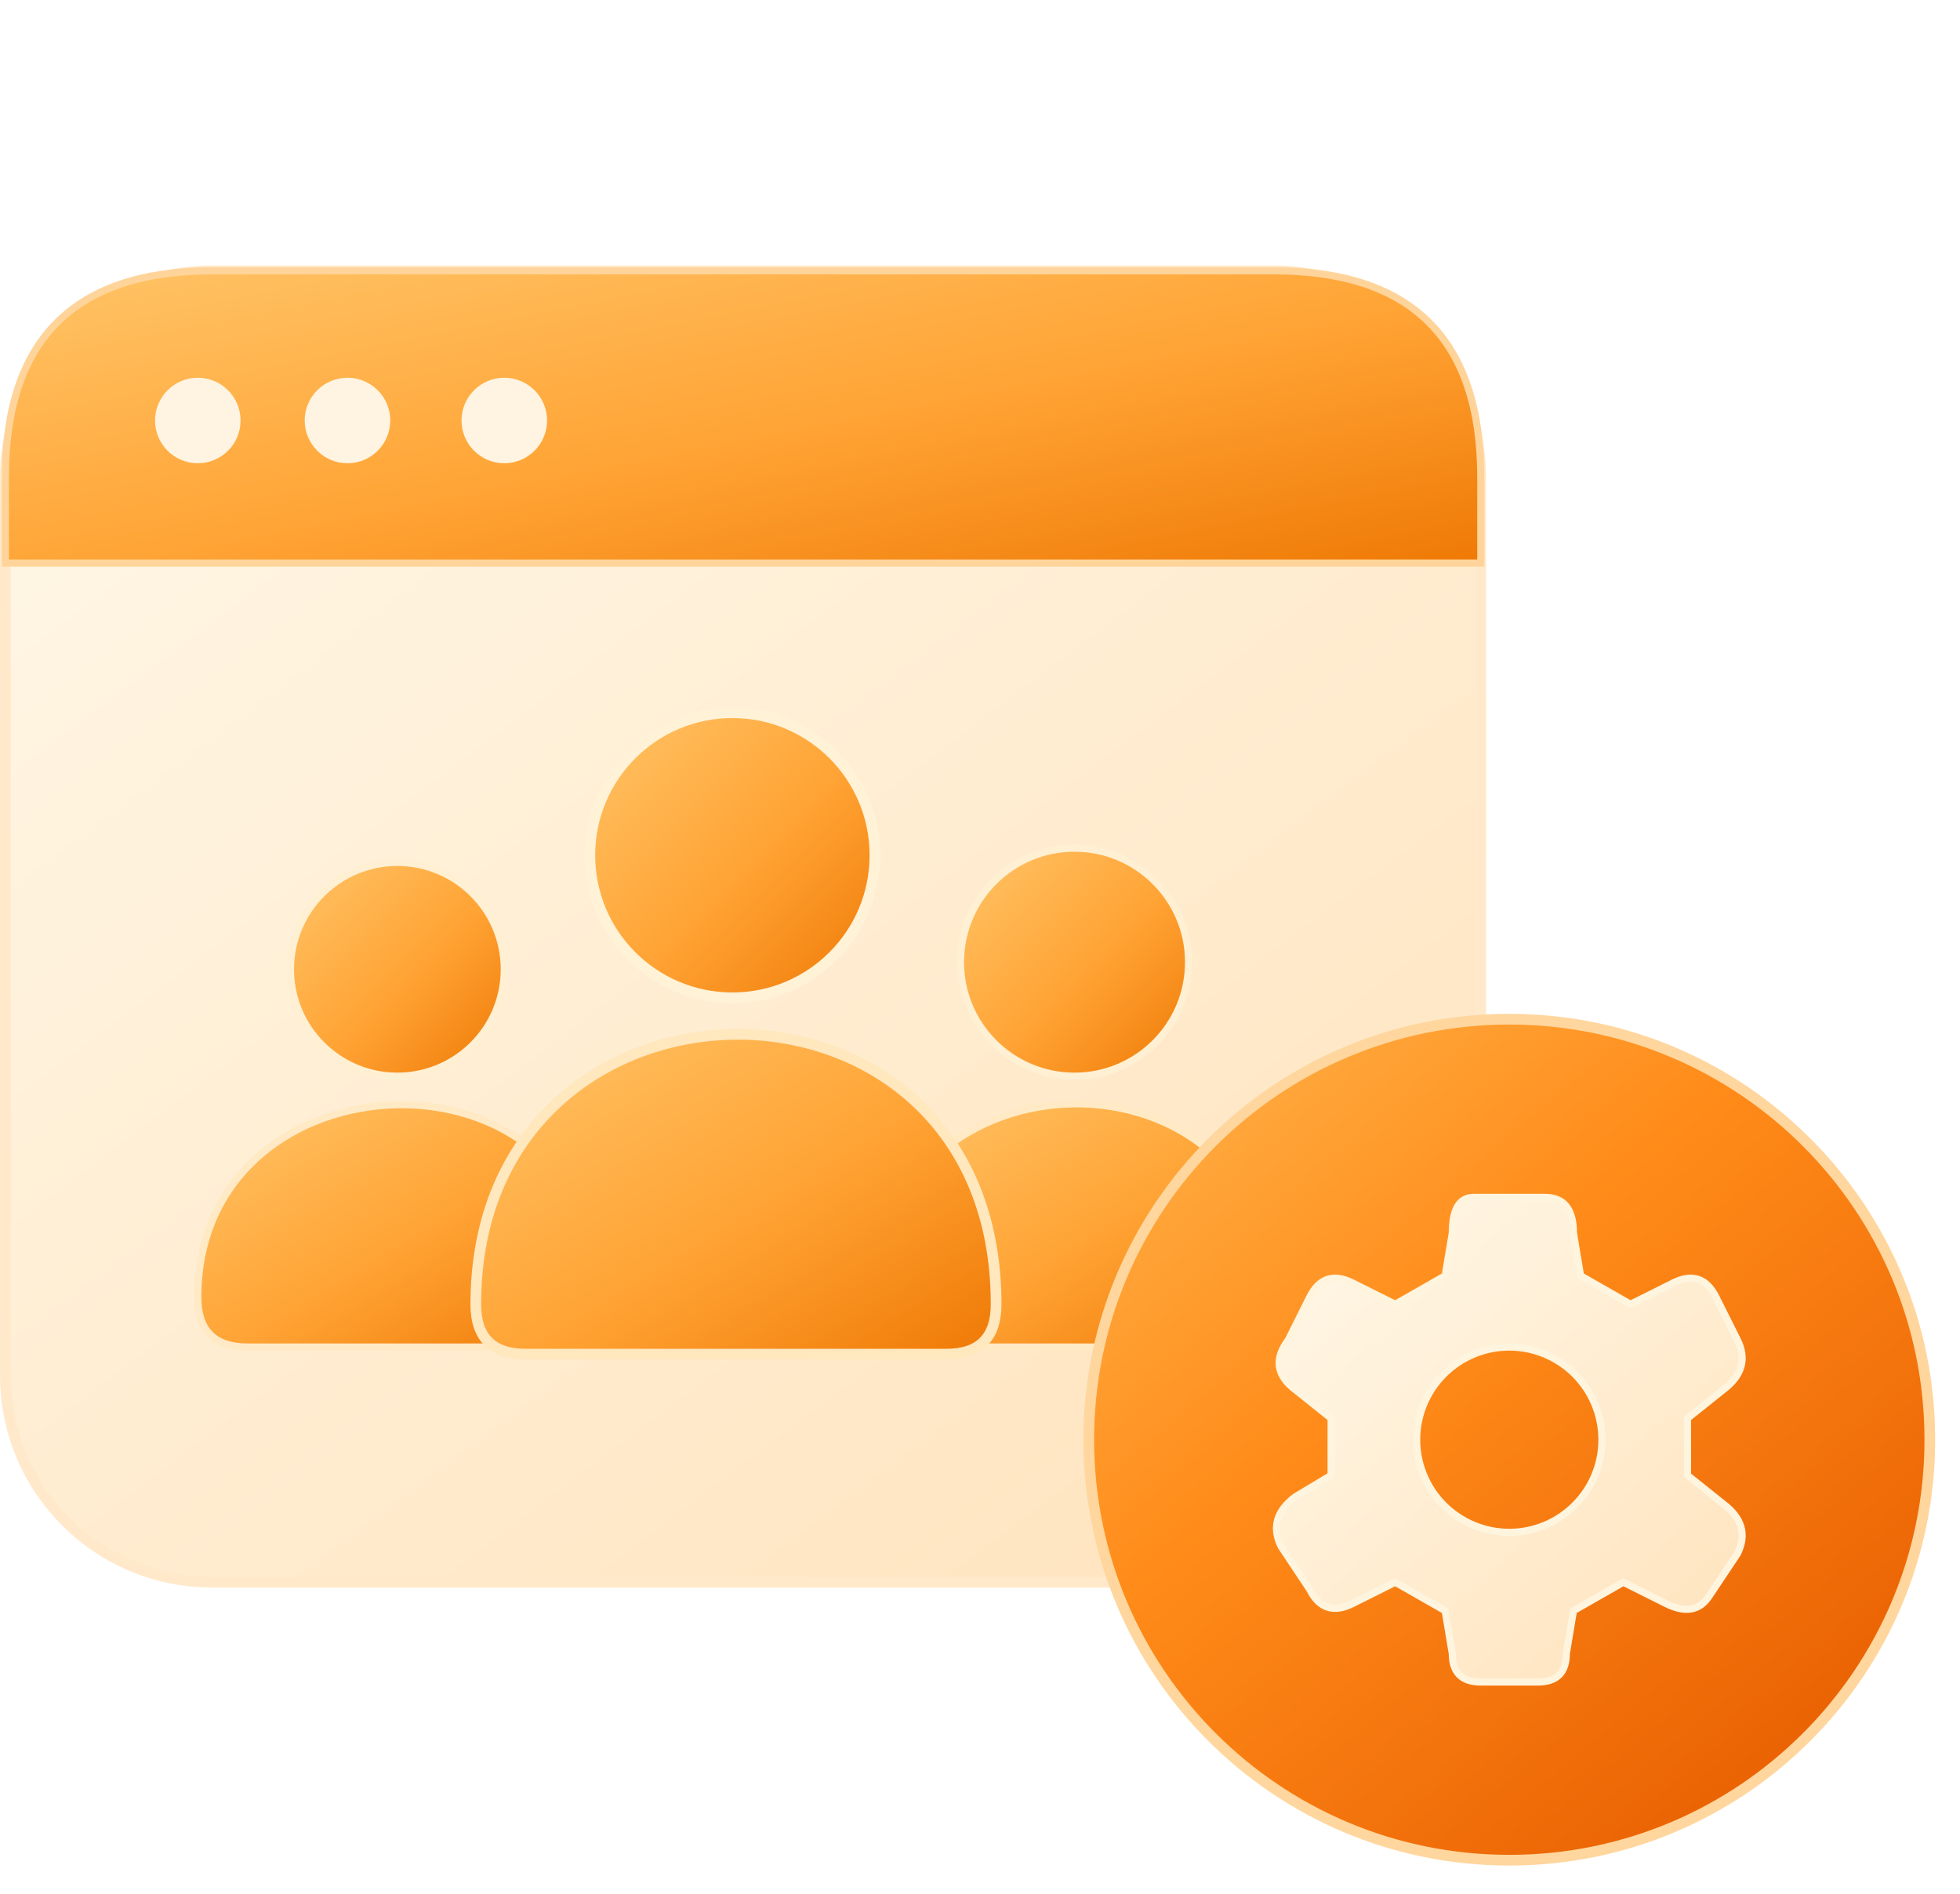
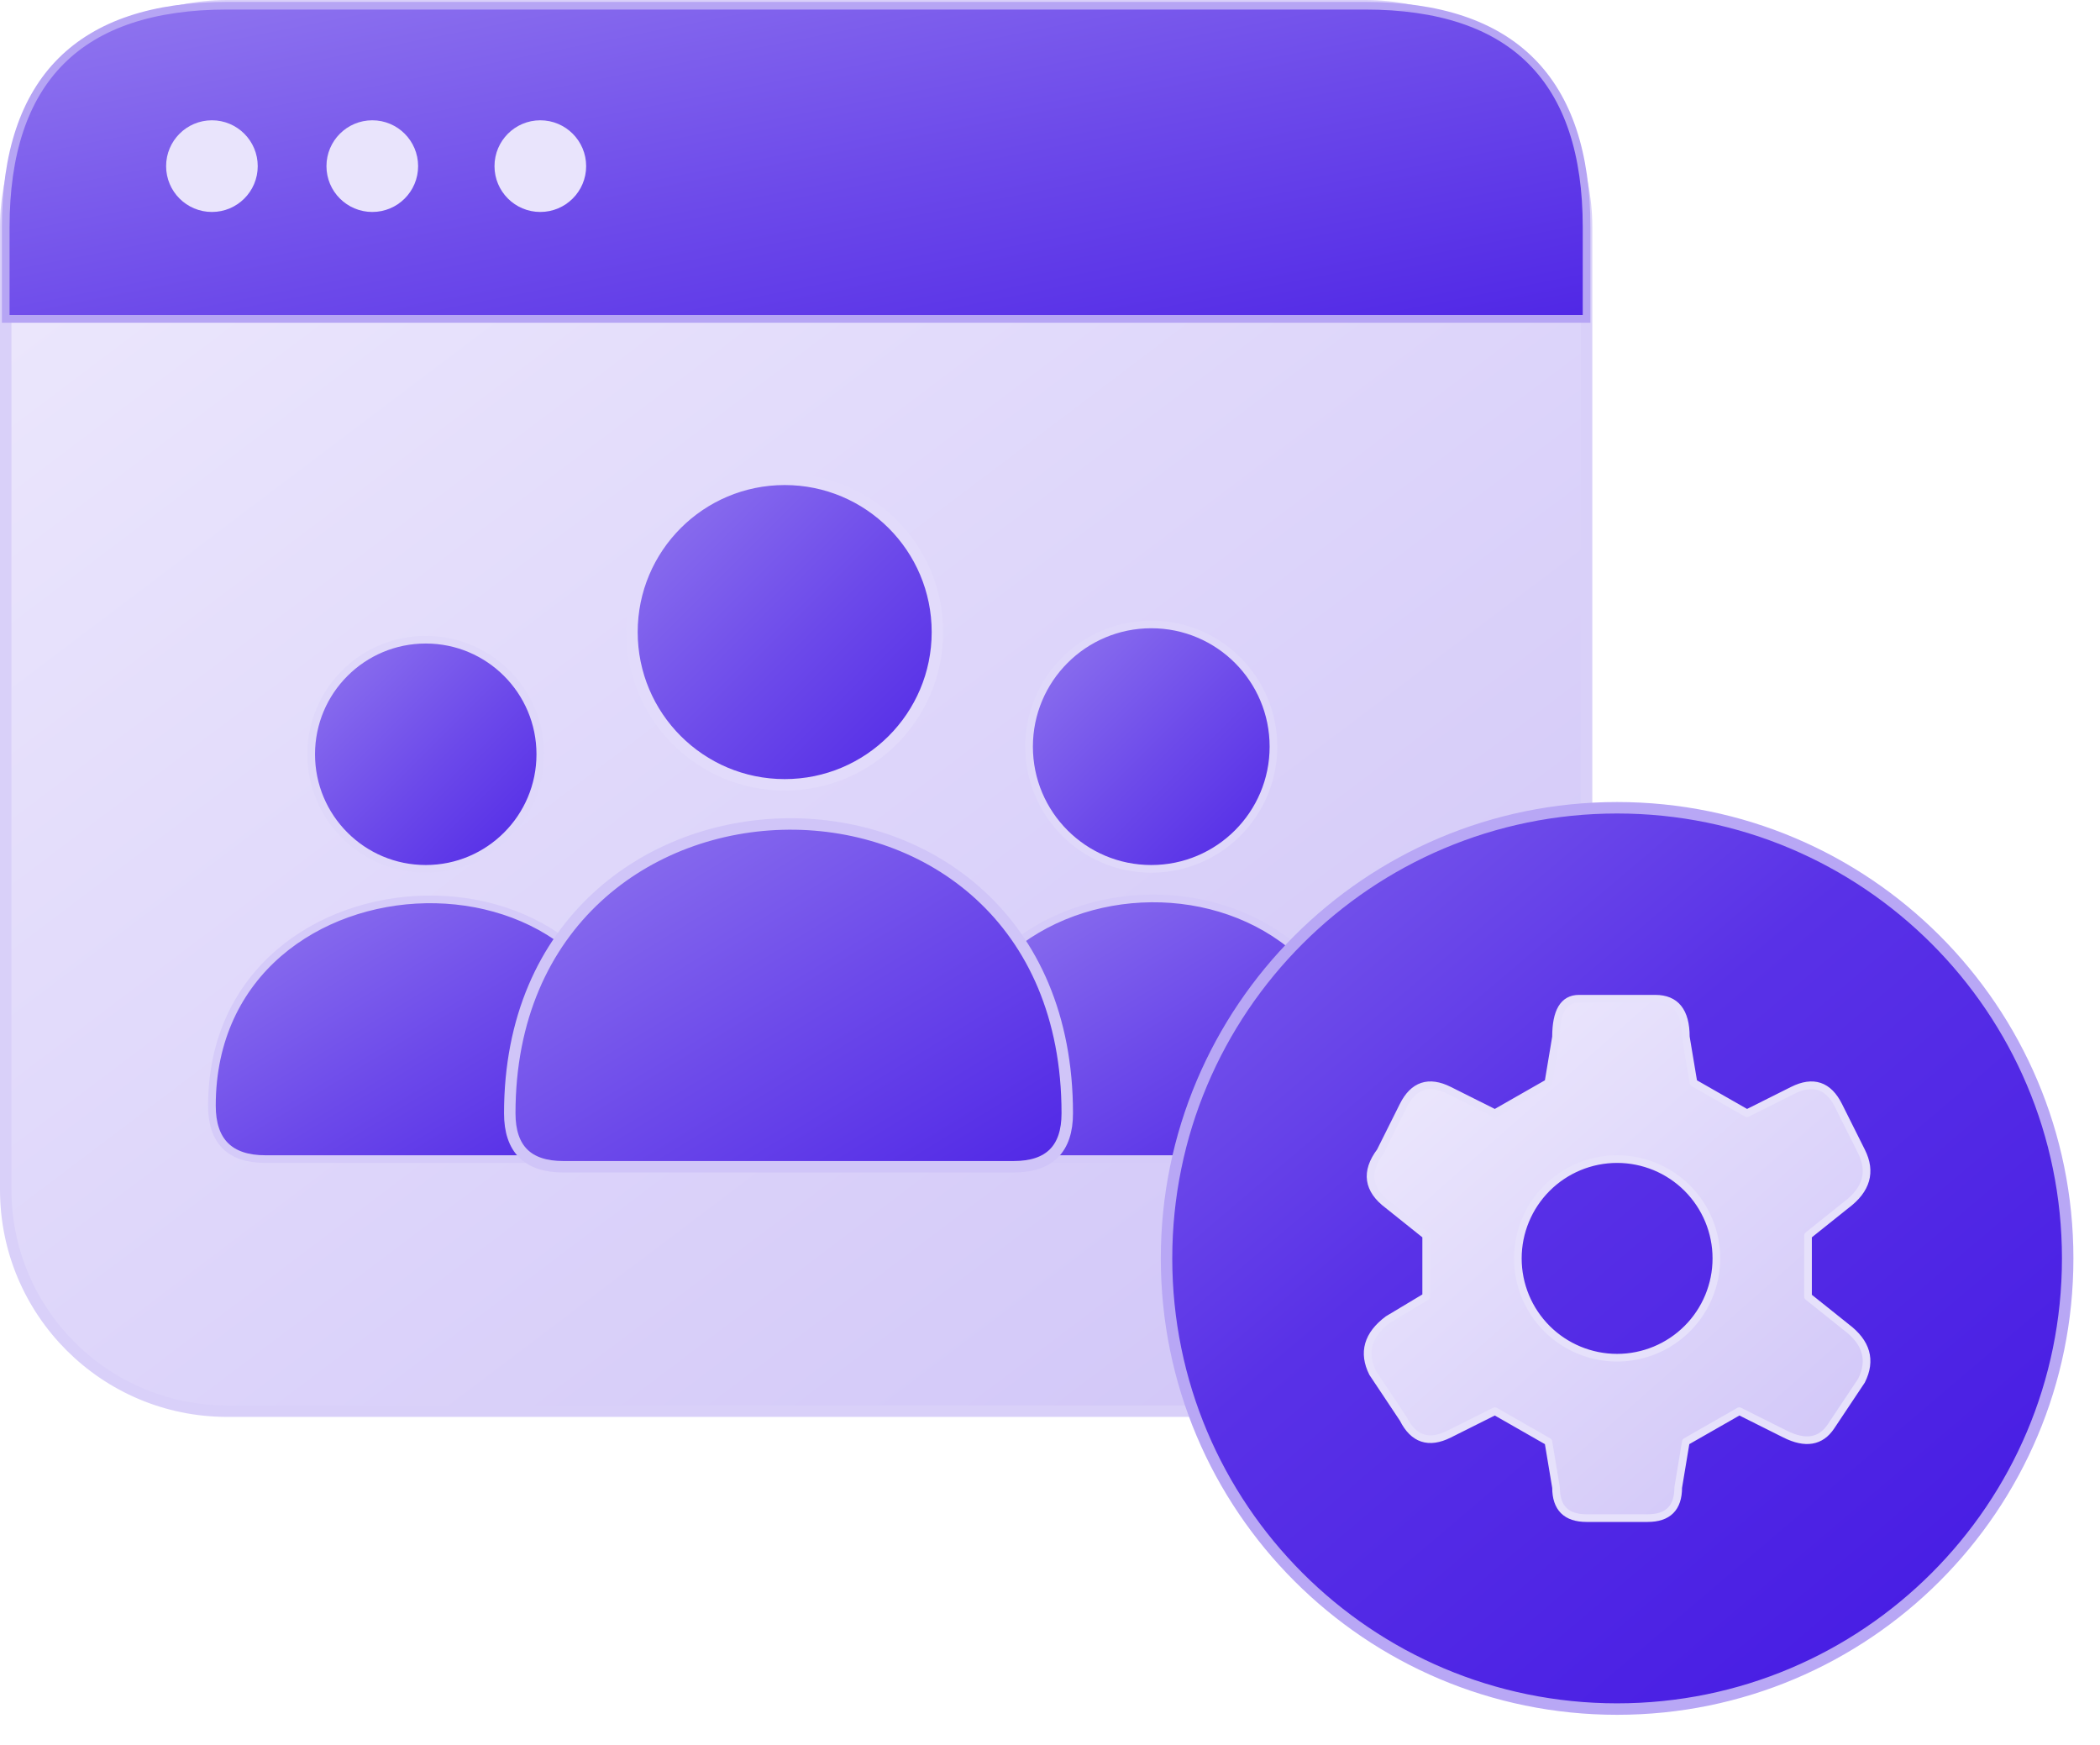
- <svg xmlns="http://www.w3.org/2000/svg" width="59" height="57" viewBox="0 0 59 57" fill="none">
-   <path d="M38.352 8.153H6.383C2.947 8.153 0.161 10.939 0.161 14.375V41.41C0.161 44.846 2.947 47.632 6.383 47.632H38.352C41.789 47.632 44.575 44.846 44.575 41.41V14.375C44.575 10.939 41.789 8.153 38.352 8.153Z" fill="url(#paint0_linear_8_124)" stroke-width="0.322" stroke="#FFE9CA" />
-   <path d="M6.383 8.153H38.352C42.501 8.153 44.575 10.227 44.575 14.375V16.95H0.161V14.375C0.161 10.227 2.235 8.153 6.383 8.153Z" fill="url(#paint1_linear_8_124)" stroke-width="0.215" stroke="#FFD49A" />
-   <path d="M5.954 13.946C6.665 13.946 7.241 13.37 7.241 12.659C7.241 11.948 6.665 11.372 5.954 11.372C5.243 11.372 4.667 11.948 4.667 12.659C4.667 13.37 5.243 13.946 5.954 13.946Z" fill="#FFF4E1" />
-   <path d="M10.46 13.946C11.171 13.946 11.747 13.37 11.747 12.659C11.747 11.948 11.171 11.372 10.46 11.372C9.749 11.372 9.172 11.948 9.172 12.659C9.172 13.37 9.749 13.946 10.46 13.946Z" fill="#FFF4E1" />
-   <path d="M15.18 13.946C15.891 13.946 16.468 13.37 16.468 12.659C16.468 11.948 15.891 11.372 15.18 11.372C14.469 11.372 13.893 11.948 13.893 12.659C13.893 13.37 14.469 13.946 15.18 13.946Z" fill="#FFF4E1" />
-   <path d="M11.962 32.398C13.739 32.398 15.18 30.957 15.18 29.18C15.18 27.403 13.739 25.962 11.962 25.962C10.184 25.962 8.743 27.403 8.743 29.18C8.743 30.957 10.184 32.398 11.962 32.398Z" fill="url(#paint2_linear_8_124)" stroke-width="0.215" stroke="#FFF0D3" />
-   <path d="M5.954 39.05C5.954 31.54 17.969 31.111 17.969 39.05V40.552H7.456C6.455 40.552 5.954 40.051 5.954 39.05Z" fill="url(#paint3_linear_8_124)" stroke-width="0.215" stroke="#FFEAC5" />
-   <path d="M32.345 32.398C34.241 32.398 35.778 30.861 35.778 28.965C35.778 27.07 34.241 25.533 32.345 25.533C30.449 25.533 28.912 27.07 28.912 28.965C28.912 30.861 30.449 32.398 32.345 32.398Z" fill="url(#paint4_linear_8_124)" stroke-width="0.215" stroke="#FFF0D3" />
-   <path d="M26.337 39.264C26.337 31.326 38.352 31.111 38.352 39.264V40.552H26.337V39.264Z" fill="url(#paint5_linear_8_124)" stroke-width="0.215" stroke="#FFEAC5" />
-   <path d="M22.046 30.038C24.416 30.038 26.337 28.117 26.337 25.747C26.337 23.377 24.416 21.456 22.046 21.456C19.676 21.456 17.755 23.377 17.755 25.747C17.755 28.117 19.676 30.038 22.046 30.038Z" fill="url(#paint6_linear_8_124)" stroke-width="0.322" stroke="#FFF2D7" />
-   <path d="M14.322 39.264C14.322 28.536 29.985 28.322 29.985 39.264C29.985 40.266 29.484 40.766 28.483 40.766H15.824C14.822 40.766 14.322 40.266 14.322 39.264Z" fill="url(#paint7_linear_8_124)" stroke-width="0.322" stroke="#FFE7BE" />
-   <path d="M45.433 56C52.424 56 58.092 50.332 58.092 43.341C58.092 36.35 52.424 30.682 45.433 30.682C38.442 30.682 32.774 36.35 32.774 43.341C32.774 50.332 38.442 56 45.433 56Z" fill="url(#paint8_linear_8_124)" stroke-width="0.322" stroke="#FFD69D" />
-   <path d="M44.36 36.046H46.506C47.078 36.046 47.364 36.404 47.364 37.119L47.579 38.406L49.081 39.264L50.368 38.621C50.94 38.335 51.369 38.478 51.655 39.05L52.299 40.337C52.585 40.909 52.442 41.41 51.87 41.839L50.797 42.697V44.414L51.87 45.272C52.442 45.701 52.585 46.202 52.299 46.774L51.441 48.061C51.155 48.49 50.725 48.562 50.153 48.276L48.866 47.632L47.364 48.49L47.15 49.778C47.15 50.35 46.863 50.636 46.291 50.636H44.575C44.003 50.636 43.717 50.35 43.717 49.778L43.502 48.49L42 47.632L40.713 48.276C40.141 48.562 39.711 48.419 39.425 47.847L38.567 46.559C38.281 45.987 38.424 45.487 38.996 45.057L40.069 44.414V42.697L38.996 41.839C38.424 41.41 38.352 40.909 38.782 40.337L39.425 39.05C39.711 38.478 40.141 38.335 40.713 38.621L42 39.264L43.502 38.406L43.717 37.119C43.717 36.404 43.931 36.046 44.36 36.046ZM48.222 43.341C48.222 42.601 47.928 41.892 47.405 41.369C46.882 40.846 46.173 40.552 45.433 40.552C44.693 40.552 43.984 40.846 43.461 41.369C42.938 41.892 42.644 42.601 42.644 43.341C42.644 44.081 42.938 44.79 43.461 45.313C43.984 45.836 44.693 46.13 45.433 46.13C46.173 46.13 46.882 45.836 47.405 45.313C47.928 44.79 48.222 44.081 48.222 43.341Z" fill-rule="evenodd" clip-rule="evenodd" fill="url(#paint9_linear_8_124)" stroke-width="0.215" stroke-linejoin="round" stroke="#FFF4DD" />
+ <svg xmlns="http://www.w3.org/2000/svg" width="59" height="49" viewBox="0 0 59 49" fill="none">
+   <path d="M38.352 0.161H6.383C2.947 0.161 0.161 2.947 0.161 6.383V33.418C0.161 36.854 2.947 39.64 6.383 39.64H38.352C41.789 39.64 44.575 36.854 44.575 33.418V6.383C44.575 2.947 41.789 0.161 38.352 0.161Z" fill="url(#paint0_linear_105_35737)" stroke-width="0.322" stroke="#D9D0F9" />
+   <path d="M6.383 0.161H38.352C42.501 0.161 44.575 2.235 44.575 6.383V8.958H0.161V6.383C0.161 2.235 2.235 0.161 6.383 0.161Z" fill="url(#paint1_linear_105_35737)" stroke-width="0.215" stroke="#B6A5F4" />
+   <path d="M5.954 5.954C6.665 5.954 7.241 5.378 7.241 4.667C7.241 3.956 6.665 3.379 5.954 3.379C5.243 3.379 4.667 3.956 4.667 4.667C4.667 5.378 5.243 5.954 5.954 5.954Z" fill="#E9E4FC" />
+   <path d="M10.46 5.954C11.171 5.954 11.747 5.378 11.747 4.667C11.747 3.956 11.171 3.379 10.46 3.379C9.749 3.379 9.172 3.956 9.172 4.667C9.172 5.378 9.749 5.954 10.46 5.954Z" fill="#E9E4FC" />
+   <path d="M15.18 5.954C15.891 5.954 16.468 5.378 16.468 4.667C16.468 3.956 15.891 3.379 15.18 3.379C14.469 3.379 13.893 3.956 13.893 4.667C13.893 5.378 14.469 5.954 15.18 5.954Z" fill="#E9E4FC" />
+   <path d="M11.962 24.406C13.739 24.406 15.18 22.965 15.18 21.188C15.18 19.41 13.739 17.969 11.962 17.969C10.184 17.969 8.743 19.41 8.743 21.188C8.743 22.965 10.184 24.406 11.962 24.406Z" fill="url(#paint2_linear_105_35737)" stroke-width="0.215" stroke="#DFD8FA" />
+   <path d="M5.954 31.058C5.954 23.548 17.969 23.119 17.969 31.058V32.559H7.456C6.455 32.559 5.954 32.059 5.954 31.058Z" fill="url(#paint3_linear_105_35737)" stroke-width="0.215" stroke="#D5CBF9" />
+   <path d="M32.345 24.406C34.241 24.406 35.778 22.869 35.778 20.973C35.778 19.077 34.241 17.54 32.345 17.54C30.449 17.54 28.912 19.077 28.912 20.973C28.912 22.869 30.449 24.406 32.345 24.406Z" fill="url(#paint4_linear_105_35737)" stroke-width="0.215" stroke="#DFD8FA" />
+   <path d="M26.337 31.272C26.337 23.333 38.352 23.119 38.352 31.272V32.559H26.337V31.272Z" fill="url(#paint5_linear_105_35737)" stroke-width="0.215" stroke="#D5CBF9" />
+   <path d="M22.046 22.046C24.416 22.046 26.337 20.125 26.337 17.755C26.337 15.385 24.416 13.464 22.046 13.464C19.676 13.464 17.755 15.385 17.755 17.755C17.755 20.125 19.676 22.046 22.046 22.046Z" fill="url(#paint6_linear_105_35737)" stroke-width="0.322" stroke="#E2DBFB" />
+   <path d="M14.322 31.272C14.322 20.544 29.985 20.329 29.985 31.272C29.985 32.273 29.484 32.774 28.483 32.774H15.824C14.822 32.774 14.322 32.273 14.322 31.272Z" fill="url(#paint7_linear_105_35737)" stroke-width="0.322" stroke="#D0C5F8" />
+   <path d="M45.433 48.008C52.424 48.008 58.092 42.34 58.092 35.349C58.092 28.357 52.424 22.69 45.433 22.69C38.442 22.69 32.774 28.357 32.774 35.349C32.774 42.34 38.442 48.008 45.433 48.008Z" fill="url(#paint8_linear_105_35737)" stroke-width="0.322" stroke="#B8A7F5" />
+   <path d="M44.36 28.054H46.506C47.078 28.054 47.364 28.411 47.364 29.127L47.579 30.414L49.081 31.272L50.368 30.628C50.94 30.342 51.369 30.485 51.655 31.058L52.299 32.345C52.585 32.917 52.442 33.418 51.87 33.847L50.797 34.705V36.422L51.87 37.28C52.442 37.709 52.585 38.209 52.299 38.782L51.441 40.069C51.155 40.498 50.725 40.57 50.153 40.284L48.866 39.64L47.364 40.498L47.15 41.785C47.15 42.358 46.863 42.644 46.291 42.644H44.575C44.003 42.644 43.717 42.358 43.717 41.785L43.502 40.498L42 39.64L40.713 40.284C40.141 40.57 39.711 40.427 39.425 39.855L38.567 38.567C38.281 37.995 38.424 37.494 38.996 37.065L40.069 36.422V34.705L38.996 33.847C38.424 33.418 38.353 32.917 38.782 32.345L39.425 31.058C39.711 30.485 40.141 30.342 40.713 30.628L42 31.272L43.502 30.414L43.717 29.127C43.717 28.411 43.931 28.054 44.36 28.054ZM48.222 35.349C48.222 34.609 47.928 33.9 47.405 33.376C46.882 32.853 46.173 32.559 45.433 32.559C44.693 32.559 43.984 32.853 43.461 33.376C42.938 33.9 42.644 34.609 42.644 35.349C42.644 36.089 42.938 36.798 43.461 37.321C43.984 37.844 44.693 38.138 45.433 38.138C46.173 38.138 46.882 37.844 47.405 37.321C47.928 36.798 48.222 36.089 48.222 35.349Z" fill-rule="evenodd" clip-rule="evenodd" fill="url(#paint9_linear_105_35737)" stroke-width="0.215" stroke-linejoin="round" stroke="#E6E1FB" />
  <defs>
-     <linearGradient id="paint0_linear_8_124" x1="0.161" y1="8.153" x2="32.869" y2="51.443" gradientUnits="userSpaceOnUse">
-       <stop stop-color="#FFF8E9" />
-       <stop offset="1" stop-color="#FFE4BF" />
+     <linearGradient id="paint0_linear_105_35737" x1="0.161" y1="0.161" x2="32.869" y2="43.451" gradientUnits="userSpaceOnUse">
+       <stop stop-color="#EFEBFD" />
+       <stop offset="1" stop-color="#D1C6F8" />
    </linearGradient>
-     <linearGradient id="paint1_linear_8_124" x1="0.161" y1="8.153" x2="3.514" y2="25.083" gradientUnits="userSpaceOnUse">
-       <stop stop-color="#FFC467" />
-       <stop offset="0.55" stop-color="#FFA334" />
-       <stop offset="1" stop-color="#EF7905" />
+     <linearGradient id="paint1_linear_105_35737" x1="0.161" y1="0.161" x2="3.514" y2="17.091" gradientUnits="userSpaceOnUse">
+       <stop stop-color="#9177EF" />
+       <stop offset="0.55" stop-color="#6C49EA" />
+       <stop offset="1" stop-color="#5027E6" />
    </linearGradient>
-     <linearGradient id="paint2_linear_8_124" x1="8.743" y1="25.962" x2="15.18" y2="32.398" gradientUnits="userSpaceOnUse">
-       <stop stop-color="#FFC467" />
-       <stop offset="0.55" stop-color="#FFA334" />
-       <stop offset="1" stop-color="#EF7905" />
+     <linearGradient id="paint2_linear_105_35737" x1="8.743" y1="17.969" x2="15.18" y2="24.406" gradientUnits="userSpaceOnUse">
+       <stop stop-color="#9177EF" />
+       <stop offset="0.55" stop-color="#6C49EA" />
+       <stop offset="1" stop-color="#5027E6" />
    </linearGradient>
-     <linearGradient id="paint3_linear_8_124" x1="5.954" y1="33.256" x2="12.428" y2="43.917" gradientUnits="userSpaceOnUse">
-       <stop stop-color="#FFC467" />
-       <stop offset="0.55" stop-color="#FFA334" />
-       <stop offset="1" stop-color="#EF7905" />
+     <linearGradient id="paint3_linear_105_35737" x1="5.954" y1="25.263" x2="12.428" y2="35.924" gradientUnits="userSpaceOnUse">
+       <stop stop-color="#9177EF" />
+       <stop offset="0.55" stop-color="#6C49EA" />
+       <stop offset="1" stop-color="#5027E6" />
    </linearGradient>
-     <linearGradient id="paint4_linear_8_124" x1="28.912" y1="25.533" x2="35.778" y2="32.398" gradientUnits="userSpaceOnUse">
-       <stop stop-color="#FFC467" />
-       <stop offset="0.55" stop-color="#FFA334" />
-       <stop offset="1" stop-color="#EF7905" />
+     <linearGradient id="paint4_linear_105_35737" x1="28.912" y1="17.54" x2="35.778" y2="24.406" gradientUnits="userSpaceOnUse">
+       <stop stop-color="#9177EF" />
+       <stop offset="0.55" stop-color="#6C49EA" />
+       <stop offset="1" stop-color="#5027E6" />
    </linearGradient>
-     <linearGradient id="paint5_linear_8_124" x1="26.337" y1="33.23" x2="32.845" y2="43.908" gradientUnits="userSpaceOnUse">
-       <stop stop-color="#FFC467" />
-       <stop offset="0.55" stop-color="#FFA334" />
-       <stop offset="1" stop-color="#EF7905" />
+     <linearGradient id="paint5_linear_105_35737" x1="26.337" y1="25.237" x2="32.845" y2="35.916" gradientUnits="userSpaceOnUse">
+       <stop stop-color="#9177EF" />
+       <stop offset="0.55" stop-color="#6C49EA" />
+       <stop offset="1" stop-color="#5027E6" />
    </linearGradient>
-     <linearGradient id="paint6_linear_8_124" x1="17.755" y1="21.456" x2="26.337" y2="30.038" gradientUnits="userSpaceOnUse">
-       <stop stop-color="#FFC467" />
-       <stop offset="0.55" stop-color="#FFA334" />
-       <stop offset="1" stop-color="#EF7905" />
+     <linearGradient id="paint6_linear_105_35737" x1="17.755" y1="13.464" x2="26.337" y2="22.046" gradientUnits="userSpaceOnUse">
+       <stop stop-color="#9177EF" />
+       <stop offset="0.55" stop-color="#6C49EA" />
+       <stop offset="1" stop-color="#5027E6" />
    </linearGradient>
-     <linearGradient id="paint7_linear_8_124" x1="14.322" y1="31.138" x2="22.913" y2="45.113" gradientUnits="userSpaceOnUse">
-       <stop stop-color="#FFC467" />
-       <stop offset="0.55" stop-color="#FFA334" />
-       <stop offset="1" stop-color="#EF7905" />
+     <linearGradient id="paint7_linear_105_35737" x1="14.322" y1="23.145" x2="22.913" y2="37.121" gradientUnits="userSpaceOnUse">
+       <stop stop-color="#9177EF" />
+       <stop offset="0.55" stop-color="#6C49EA" />
+       <stop offset="1" stop-color="#5027E6" />
    </linearGradient>
-     <linearGradient id="paint8_linear_8_124" x1="32.774" y1="30.682" x2="54.294" y2="56" gradientUnits="userSpaceOnUse">
-       <stop stop-color="#FFB64E" />
-       <stop offset="0.42" stop-color="#FF8B19" />
-       <stop offset="1" stop-color="#E75C00" />
+     <linearGradient id="paint8_linear_105_35737" x1="32.774" y1="22.69" x2="54.294" y2="48.008" gradientUnits="userSpaceOnUse">
+       <stop stop-color="#7F61EC" />
+       <stop offset="0.42" stop-color="#5931E7" />
+       <stop offset="1" stop-color="#461BE3" />
    </linearGradient>
-     <linearGradient id="paint9_linear_8_124" x1="38.424" y1="36.046" x2="50.896" y2="50.144" gradientUnits="userSpaceOnUse">
-       <stop stop-color="#FFF8E9" />
-       <stop offset="1" stop-color="#FFE4BF" />
+     <linearGradient id="paint9_linear_105_35737" x1="38.424" y1="28.054" x2="50.896" y2="42.151" gradientUnits="userSpaceOnUse">
+       <stop stop-color="#EFEBFD" />
+       <stop offset="1" stop-color="#D1C6F8" />
    </linearGradient>
  </defs>
</svg>
